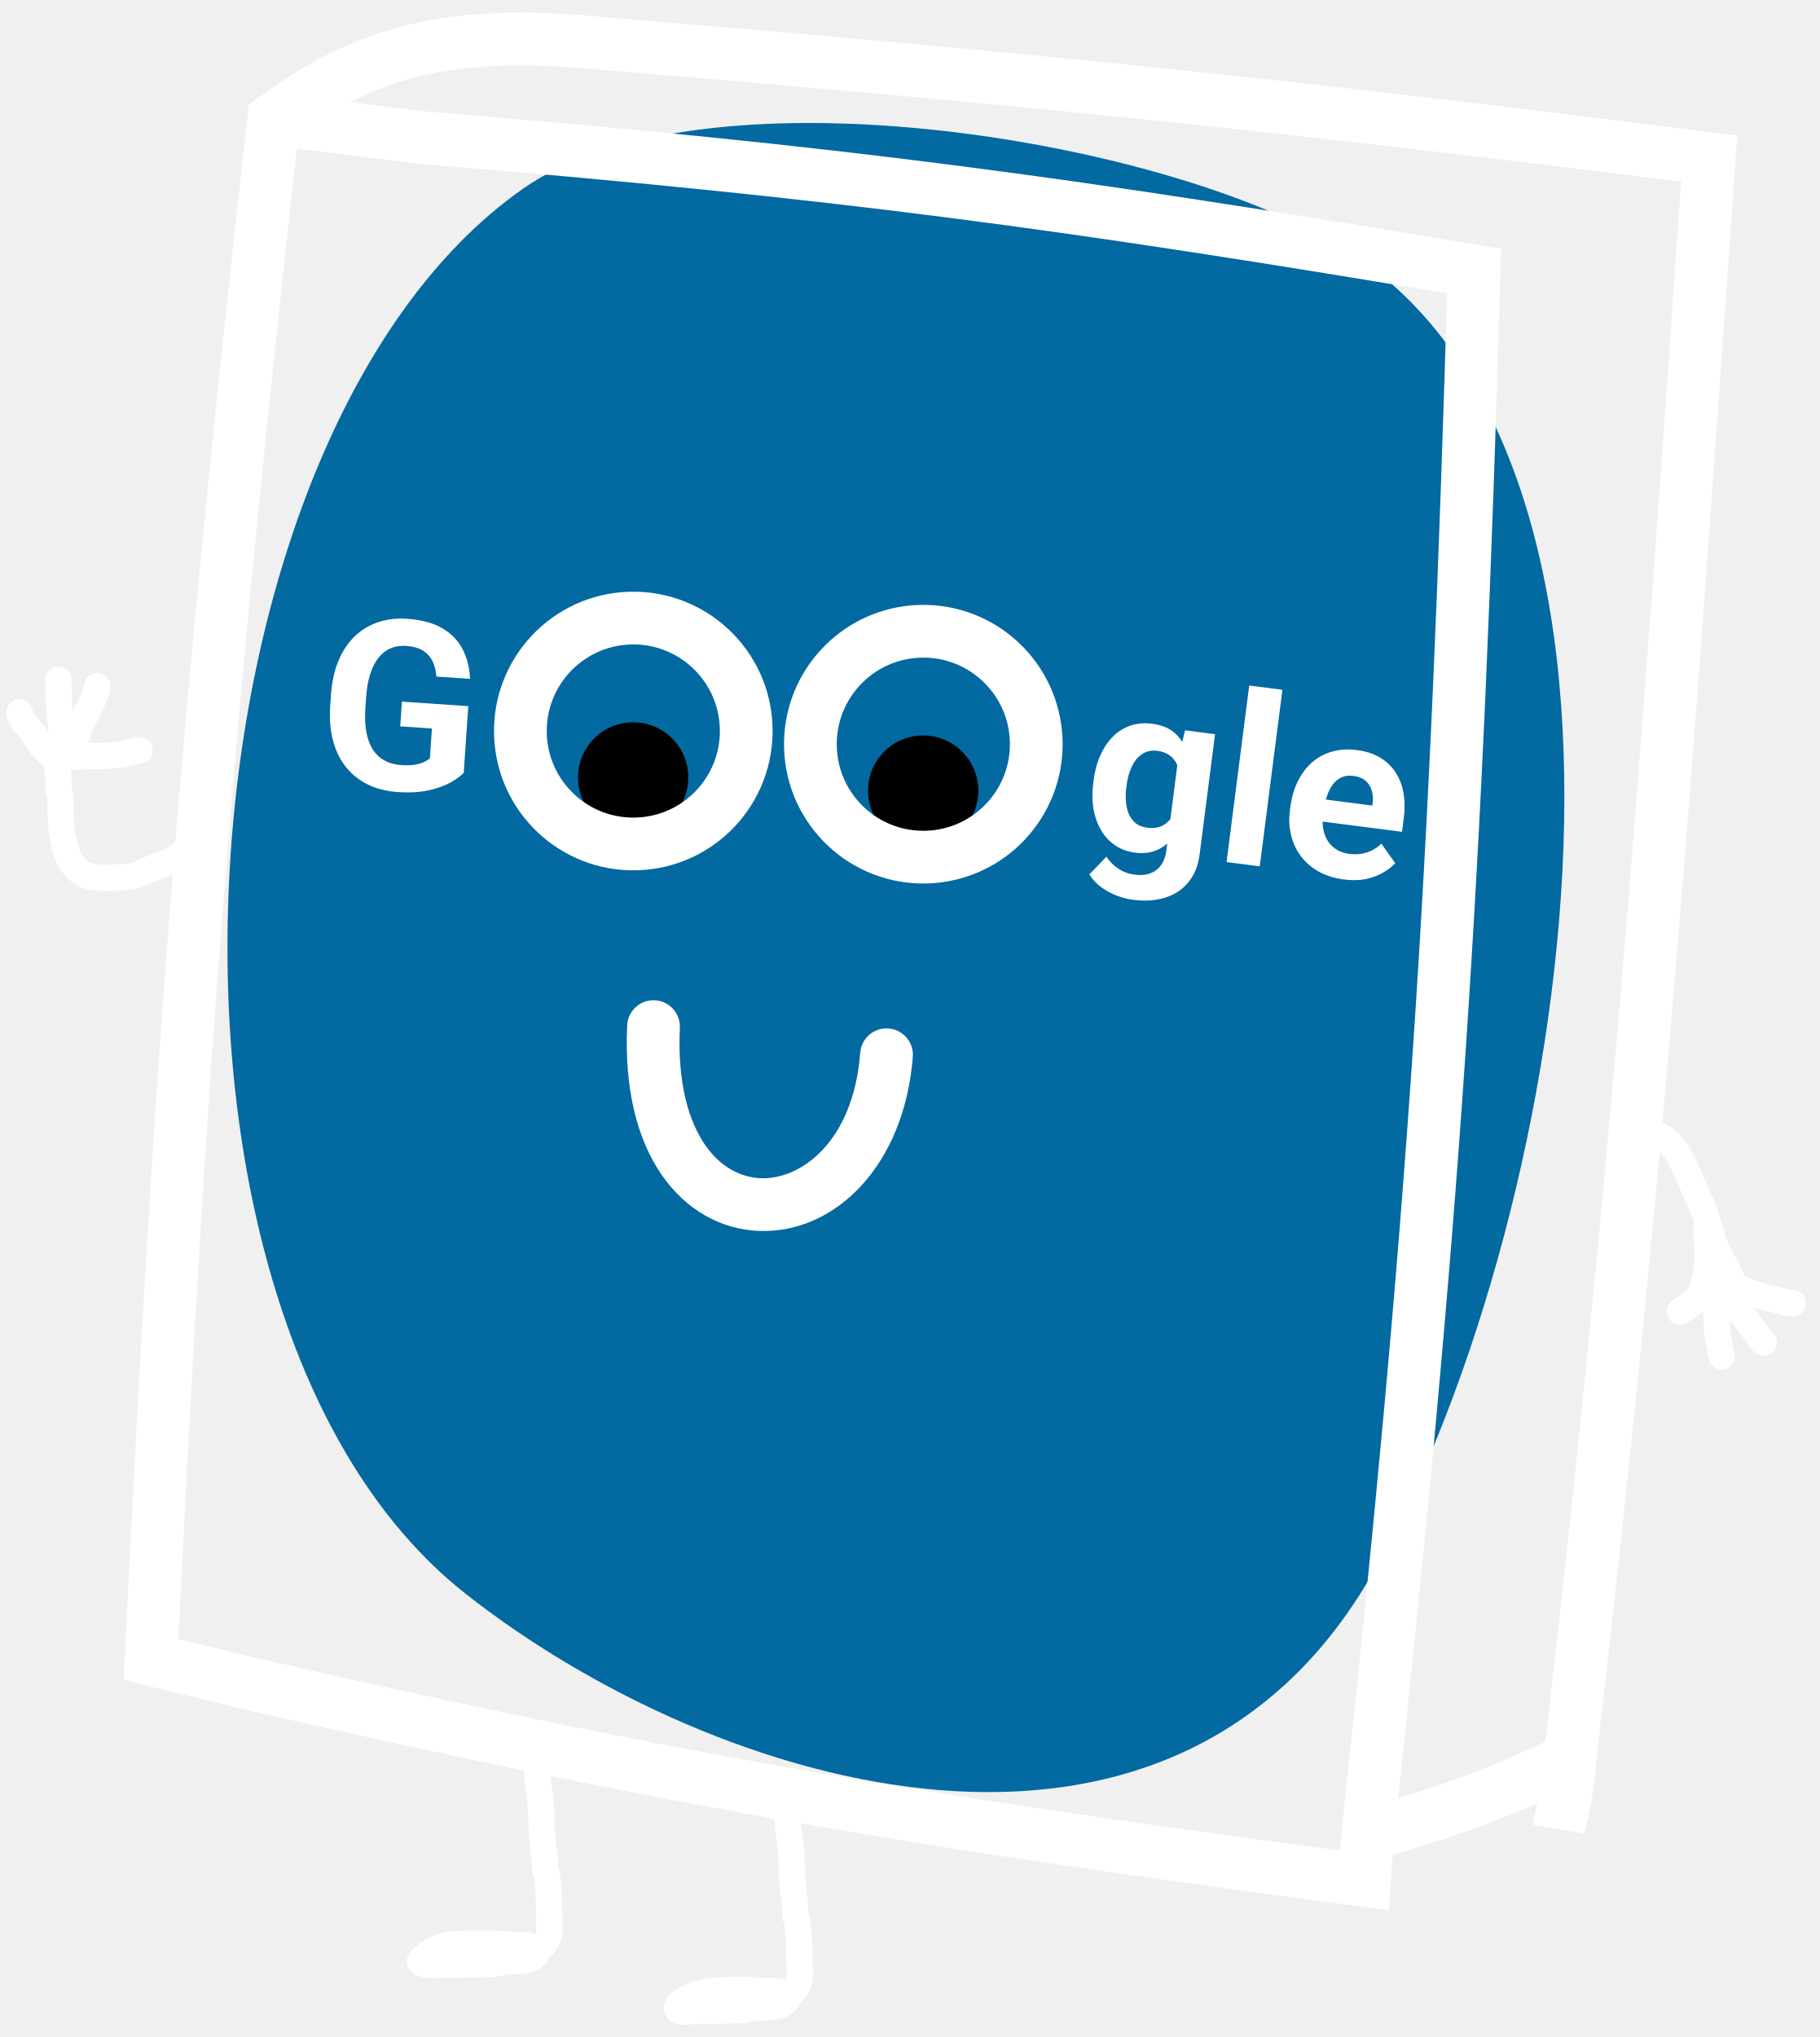
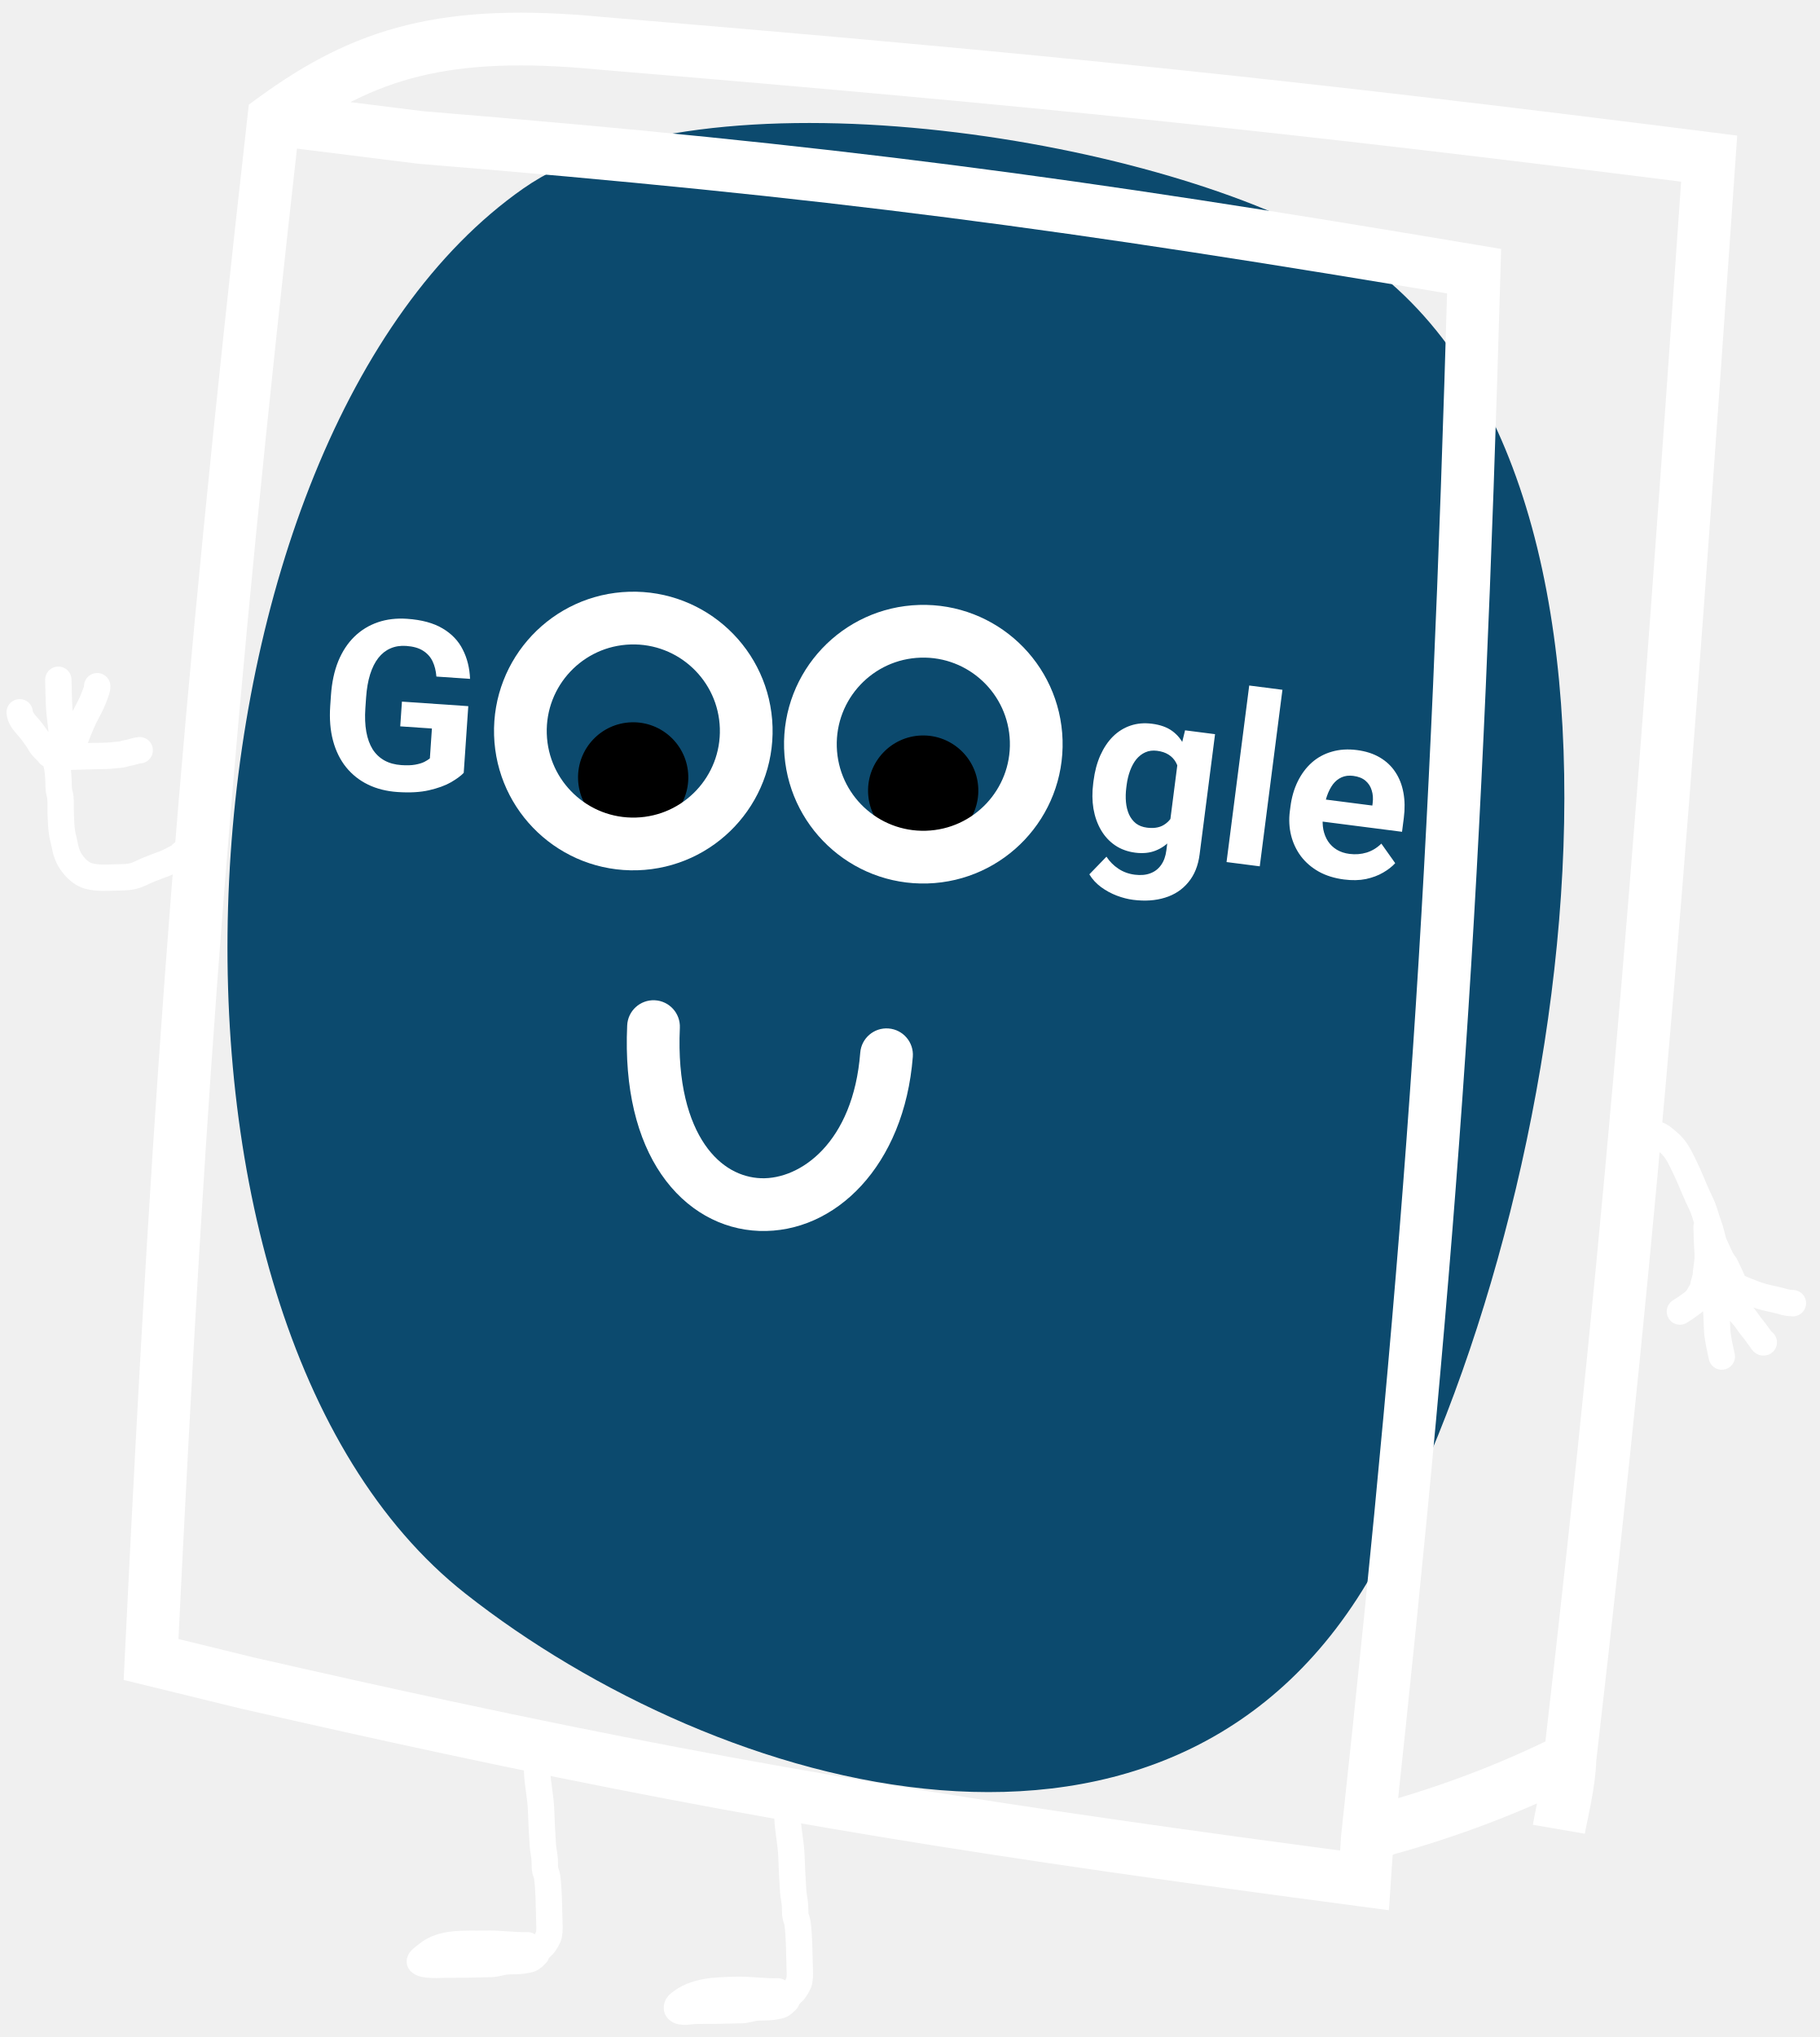
<svg xmlns="http://www.w3.org/2000/svg" width="276" height="309" viewBox="0 0 276 309" fill="none">
  <path d="M118.018 302.085C115.871 302.149 113.742 301.786 111.604 301.85C108.618 301.939 105.341 301.94 102.936 304.031C102.751 304.192 102.598 304.574 102.77 304.807C103.234 305.437 104.864 305.027 105.511 305.028C107.86 305.031 110.2 304.988 112.55 304.918C113.256 304.897 113.877 304.654 114.568 304.561C115.117 304.487 115.685 304.504 116.239 304.487C116.964 304.466 117.58 304.391 118.283 304.213C118.776 304.087 118.975 303.743 119.339 303.433M115.906 302.895L118.431 302.82C118.868 302.807 119.511 302.932 119.849 302.611C119.988 302.479 120.113 302.324 120.264 302.207C120.567 301.974 121.182 300.912 121.258 300.529C121.408 299.76 121.342 298.991 121.319 298.213C121.254 296.045 121.267 293.862 120.994 291.709C120.938 291.272 120.691 290.878 120.659 290.449C120.627 290.005 120.64 289.555 120.619 289.11C120.586 288.381 120.387 287.666 120.341 286.935C120.23 285.186 120.129 283.436 120.077 281.675C120.015 279.619 119.528 277.63 119.467 275.583" stroke="white" stroke-width="4" stroke-linecap="round" />
  <path d="M254.871 198.948C255.231 198.693 255.615 198.497 255.969 198.224C256.445 197.855 257.1 197.49 257.455 196.99C257.636 196.736 257.793 196.455 257.944 196.182C258.067 195.959 258.22 195.782 258.312 195.534C258.393 195.318 258.414 195.073 258.459 194.847C258.52 194.538 258.636 194.24 258.715 193.934C258.821 193.524 258.822 193.119 258.869 192.701C258.932 192.133 259.049 191.57 259.078 190.998C259.122 190.127 259.012 189.267 258.986 188.4L258.918 186.122M261.22 205.78C260.924 204.336 260.55 202.943 260.505 201.462C260.468 200.209 260.435 198.975 260.268 197.733C260.068 196.239 260.221 194.704 260.008 193.213C259.9 192.455 259.97 191.691 259.814 190.938C259.718 190.473 259.682 189.931 259.52 189.489M267.592 203.625C267.465 203.745 267.198 203.251 267.137 203.165C266.906 202.839 266.654 202.526 266.43 202.197C266.22 201.89 265.988 201.613 265.753 201.326C265.373 200.86 265.048 200.345 264.679 199.869C264.451 199.576 264.193 199.316 263.953 199.034C263.676 198.711 263.49 198.344 263.285 197.975C262.915 197.31 262.495 196.668 262.1 196.018C261.786 195.501 261.492 194.996 261.231 194.451C260.989 193.945 260.737 193.435 260.418 192.973M272.011 197.683C271.845 197.654 271.682 197.657 271.513 197.647C271.068 197.622 270.655 197.481 270.228 197.365C269.575 197.189 268.901 197.046 268.24 196.9C267.162 196.661 266.141 196.305 265.124 195.881C263.007 194.998 260.783 194.198 258.83 192.979M262.354 194.453C262.168 193.981 264.443 197.392 261.779 191.969C261.232 191.279 260.903 190.547 260.554 189.741C260.318 189.197 260.022 188.702 259.881 188.115C259.704 187.381 259.519 186.675 259.266 185.963C259.021 185.272 258.797 184.557 258.583 183.856C258.338 183.054 257.957 182.322 257.602 181.563C256.919 180.106 256.366 178.584 255.654 177.14C255.082 175.982 254.562 174.747 253.659 173.791C253.352 173.467 252.977 173.166 252.642 172.868C252.298 172.561 251.91 172.293 251.486 172.115C251.169 171.981 250.896 171.878 250.569 171.782C250.381 171.728 250.166 171.738 250 171.635" stroke="white" stroke-width="4" stroke-linecap="round" />
-   <path d="M70.615 241.744C17.31 199.756 25.378 66.391 79.382 28.601C106.267 9.787 174.648 20.559 202.827 37.059C256.198 68.311 239.124 182.665 208.827 237.609C178.529 292.553 108.783 271.807 70.615 241.744Z" fill="#0369a1" />
+   <path d="M70.615 241.744C17.31 199.756 25.378 66.391 79.382 28.601C106.267 9.787 174.648 20.559 202.827 37.059C256.198 68.311 239.124 182.665 208.827 237.609C178.529 292.553 108.783 271.807 70.615 241.744Z" fill="#0c4a6e" />
  <path d="M223.644 41.135L227.643 41.25L227.743 37.769L224.308 37.191L223.644 41.135ZM207.016 285.242L206.493 289.207L210.718 289.765L211.007 285.514L207.016 285.242ZM37.493 255.298L36.543 259.183L36.572 259.19L36.602 259.197L37.493 255.298ZM41.527 18.071L39.167 14.841L37.749 15.878L37.552 17.623L41.527 18.071ZM91.271 6.578L90.884 10.559L90.911 10.562L90.939 10.564L91.271 6.578ZM259.308 24.061L263.298 24.338L263.56 20.567L259.809 20.093L259.308 24.061ZM207.46 278.726L203.484 278.296L203.475 278.374L203.47 278.454L207.46 278.726ZM22.917 251.732L18.922 251.538L18.762 254.833L21.966 255.617L22.917 251.732ZM210.195 277.483L209.135 273.626L208.829 273.71L208.54 273.842L210.195 277.483ZM103.144 155.912C103.245 153.705 101.538 151.834 99.331 151.733C97.124 151.633 95.254 153.34 95.153 155.547L103.144 155.912ZM138.488 160.311C138.66 158.108 137.013 156.184 134.811 156.012C132.608 155.84 130.684 157.487 130.512 159.689L138.488 160.311ZM63.834 20.855L63.338 24.825L63.423 24.835L63.508 24.842L63.834 20.855ZM67.472 261.957L68.311 258.046L68.311 258.046L67.472 261.957ZM43.887 21.3C50.489 16.475 56.546 13.312 63.662 11.569C70.828 9.814 79.325 9.437 90.884 10.559L91.657 2.597C79.59 1.425 70.111 1.753 61.759 3.799C53.358 5.856 46.356 9.587 39.167 14.841L43.887 21.3ZM90.939 10.564C157.753 16.129 194.548 19.908 258.806 28.03L259.809 20.093C195.428 11.955 158.52 8.165 91.603 2.592L90.939 10.564ZM255.317 23.784C248.412 123.249 244.329 179.04 234.213 266.341L242.16 267.262C252.298 179.768 256.392 123.824 263.298 24.338L255.317 23.784ZM219.646 41.021C217.003 133.131 213.569 185.033 203.484 278.296L211.437 279.156C221.546 185.678 224.994 133.565 227.643 41.25L219.646 41.021ZM203.47 278.454L203.026 284.97L211.007 285.514L211.451 278.997L203.47 278.454ZM38.444 251.412L23.867 247.846L21.966 255.617L36.543 259.183L38.444 251.412ZM26.912 251.926C31.298 161.588 35.134 110.58 45.502 18.518L37.552 17.623C27.163 109.87 23.314 161.049 18.922 251.538L26.912 251.926ZM236.396 263.225C227.536 267.66 218.274 271.114 209.135 273.626L211.255 281.34C220.86 278.7 230.616 275.065 239.977 270.378L236.396 263.225ZM208.54 273.842L205.806 275.084L209.115 282.367L211.849 281.125L208.54 273.842ZM95.153 155.547C94.712 165.189 96.665 172.796 100.346 178.16C104.067 183.582 109.453 186.522 115.182 186.724C126.741 187.133 137.205 176.772 138.488 160.311L130.512 159.689C129.448 173.344 121.409 178.939 115.465 178.729C112.443 178.623 109.328 177.11 106.942 173.633C104.517 170.098 102.758 164.361 103.144 155.912L95.153 155.547ZM240.442 278.161C240.803 276.064 242.088 271.034 242.186 266.896L234.188 266.707C234.108 270.083 233.115 273.564 232.558 276.806L240.442 278.161ZM224.308 37.191C162.438 26.779 127.406 22.045 64.16 16.869L63.508 24.842C126.492 29.997 161.296 34.7 222.981 45.08L224.308 37.191ZM64.329 16.886L42.023 14.102L41.032 22.04L63.338 24.825L64.329 16.886ZM207.54 281.276C151.889 273.924 116.881 268.466 68.311 258.046L66.633 265.868C115.488 276.349 150.725 281.84 206.493 289.207L207.54 281.276ZM68.311 258.046C58.927 256.032 49.034 253.833 38.385 251.398L36.602 259.197C47.28 261.638 57.208 263.846 66.633 265.868L68.311 258.046Z" fill="white" />
  <path d="M80.036 295.085C77.889 295.149 75.76 294.785 73.621 294.849C70.636 294.939 67.088 294.478 64.683 296.569C64.498 296.73 63.542 297.365 63.714 297.598C64.178 298.228 66.882 298.027 67.529 298.028C69.878 298.031 72.218 297.988 74.568 297.918C75.274 297.897 75.895 297.654 76.586 297.561C77.135 297.487 77.703 297.504 78.257 297.487C78.982 297.465 79.597 297.391 80.301 297.212C80.794 297.087 80.993 296.743 81.357 296.433M77.924 295.895L80.449 295.82C80.886 295.807 81.529 295.932 81.867 295.611C82.006 295.479 82.131 295.323 82.282 295.207C82.585 294.974 83.2 293.912 83.276 293.528C83.426 292.76 83.36 291.991 83.337 291.213C83.272 289.045 83.285 286.861 83.012 284.709C82.956 284.272 82.709 283.878 82.677 283.449C82.645 283.005 82.658 282.555 82.637 282.11C82.604 281.381 82.405 280.665 82.359 279.935C82.248 278.186 82.147 276.436 82.095 274.675C82.033 272.619 81.546 270.63 81.485 268.583" stroke="white" stroke-width="4" stroke-linecap="round" />
  <path d="M8.85 103.115C8.894 104.583 8.898 106.059 8.992 107.525C9.061 108.593 9.25 109.639 9.328 110.705C9.371 111.293 9.414 111.8 9.548 112.36C9.603 112.588 9.621 112.814 9.628 113.047M14.746 104.093C14.76 104.555 14.535 105.032 14.381 105.461C14.091 106.27 13.737 107.032 13.323 107.785C12.595 109.11 12.03 110.497 11.496 111.906C11.338 112.325 11.16 112.75 11.026 113.176C10.967 113.367 10.803 113.519 10.759 113.708C10.711 113.913 10.645 114.089 10.579 114.29C10.542 114.402 10.439 114.431 10.443 114.562M21.193 113.807C20.542 113.862 19.931 114.146 19.282 114.238C18.956 114.285 18.626 114.45 18.306 114.471C17.863 114.499 17.426 114.55 16.984 114.596C16.047 114.693 15.081 114.663 14.139 114.691L10.306 114.806M2.986 108.052C3.008 108.796 3.629 109.588 4.116 110.113C4.738 110.783 5.254 111.541 5.779 112.291C5.977 112.574 6.099 112.904 6.324 113.167C6.532 113.412 6.747 113.648 6.981 113.869C7.157 114.035 7.375 114.188 7.456 114.41M8.491 115.245C8.495 115.374 8.477 115.53 8.512 115.656C8.607 116.008 8.676 116.323 8.73 116.694C8.814 117.283 8.857 117.84 8.875 118.44C8.895 119.093 8.87 119.772 9.052 120.406C9.271 121.172 9.177 122.079 9.2 122.871C9.244 124.331 9.246 125.89 9.622 127.309C9.788 127.94 9.871 128.596 10.063 129.22C10.322 130.056 10.697 130.705 11.266 131.369C11.837 132.037 12.617 132.671 13.476 132.893C14.796 133.235 16.122 133.148 17.471 133.107C18.764 133.069 19.961 133.131 21.15 132.554C22.325 131.984 23.565 131.516 24.793 131.072C25.372 130.862 25.952 130.573 26.489 130.267C26.736 130.126 27.165 129.981 27.342 129.761C27.434 129.647 27.665 129.426 27.788 129.374C28.052 129.261 28.387 129.238 28.623 129.071" stroke="white" stroke-width="4" stroke-linecap="round" />
  <path d="M71.047 107.12L70.354 117.238C69.923 117.691 69.274 118.169 68.405 118.673C67.538 119.166 66.435 119.566 65.099 119.874C63.762 120.182 62.164 120.272 60.305 120.144C58.657 120.032 57.173 119.66 55.854 119.029C54.535 118.387 53.421 117.506 52.511 116.386C51.612 115.268 50.952 113.93 50.53 112.374C50.109 110.807 49.966 109.041 50.1 107.077L50.21 105.481C50.344 103.517 50.715 101.786 51.323 100.289C51.942 98.793 52.761 97.551 53.78 96.563C54.8 95.576 55.983 94.853 57.33 94.393C58.677 93.933 60.151 93.758 61.753 93.868C63.974 94.02 65.773 94.507 67.15 95.33C68.527 96.141 69.547 97.209 70.208 98.534C70.881 99.849 71.249 101.331 71.313 102.98L66.209 102.63C66.14 101.756 65.946 100.985 65.628 100.317C65.309 99.65 64.824 99.111 64.17 98.702C63.529 98.294 62.676 98.054 61.612 97.981C60.735 97.921 59.94 98.048 59.225 98.364C58.523 98.668 57.914 99.149 57.399 99.807C56.884 100.464 56.469 101.293 56.154 102.294C55.839 103.294 55.635 104.466 55.543 105.811L55.431 107.442C55.34 108.775 55.388 109.964 55.575 111.011C55.762 112.046 56.083 112.931 56.538 113.667C57.005 114.392 57.601 114.955 58.325 115.357C59.049 115.759 59.908 115.994 60.902 116.062C61.732 116.119 62.427 116.096 62.986 115.994C63.557 115.892 64.018 115.753 64.371 115.578C64.736 115.391 65.019 115.211 65.219 115.037L65.528 110.512L60.723 110.183L60.98 106.43L71.047 107.12Z" fill="white" />
  <path d="M179.792 110.785L184.342 111.369L182 129.606C181.779 131.326 181.208 132.736 180.287 133.834C179.376 134.946 178.201 135.723 176.762 136.164C175.322 136.617 173.701 136.728 171.899 136.496C171.109 136.395 170.285 136.183 169.429 135.86C168.584 135.539 167.789 135.106 167.043 134.561C166.31 134.018 165.719 133.375 165.271 132.632L167.866 129.953C168.36 130.702 168.967 131.311 169.687 131.782C170.405 132.264 171.228 132.565 172.158 132.684C173.065 132.8 173.854 132.73 174.525 132.474C175.194 132.229 175.738 131.809 176.158 131.213C176.575 130.628 176.842 129.889 176.957 128.994L178.744 115.081L179.792 110.785ZM165.858 118.813L165.905 118.447C166.091 117.006 166.433 115.721 166.932 114.592C167.445 113.452 168.081 112.5 168.841 111.735C169.613 110.972 170.499 110.418 171.5 110.074C172.501 109.73 173.595 109.634 174.78 109.787C176.036 109.948 177.058 110.315 177.847 110.889C178.635 111.463 179.248 112.215 179.683 113.146C180.121 114.064 180.416 115.124 180.569 116.325C180.735 117.516 180.817 118.809 180.815 120.203L180.712 121.005C180.369 122.296 179.951 123.483 179.457 124.565C178.964 125.648 178.378 126.577 177.699 127.352C177.022 128.116 176.229 128.676 175.321 129.032C174.425 129.389 173.395 129.493 172.233 129.344C171.071 129.195 170.049 128.821 169.169 128.224C168.3 127.628 167.59 126.857 167.038 125.912C166.486 124.967 166.104 123.89 165.893 122.681C165.694 121.474 165.682 120.185 165.858 118.813ZM170.927 119.092L170.88 119.458C170.78 120.237 170.762 120.973 170.826 121.667C170.891 122.36 171.047 122.989 171.293 123.552C171.553 124.105 171.902 124.558 172.342 124.91C172.794 125.251 173.351 125.465 174.014 125.55C174.932 125.668 175.707 125.572 176.337 125.263C176.969 124.943 177.474 124.458 177.853 123.81C178.232 123.161 178.502 122.393 178.663 121.504L178.956 119.22C179.027 118.484 179.013 117.815 178.913 117.211C178.815 116.596 178.636 116.059 178.376 115.601C178.116 115.142 177.751 114.764 177.281 114.467C176.811 114.171 176.233 113.978 175.547 113.89C174.885 113.805 174.29 113.882 173.763 114.122C173.249 114.351 172.796 114.701 172.405 115.17C172.026 115.642 171.71 116.215 171.457 116.892C171.207 117.557 171.03 118.29 170.927 119.092ZM194.565 104.636L191.125 131.416L186.086 130.769L189.526 103.989L194.565 104.636ZM203.912 133.413C202.448 133.225 201.164 132.824 200.061 132.21C198.96 131.584 198.057 130.8 197.35 129.859C196.656 128.919 196.165 127.869 195.876 126.71C195.59 125.539 195.527 124.325 195.688 123.07L195.778 122.373C195.961 120.943 196.333 119.662 196.892 118.528C197.451 117.395 198.164 116.441 199.032 115.666C199.911 114.893 200.926 114.344 202.079 114.02C203.233 113.683 204.495 113.603 205.867 113.78C207.203 113.951 208.361 114.324 209.338 114.899C210.316 115.473 211.101 116.212 211.694 117.116C212.299 118.02 212.708 119.065 212.922 120.251C213.138 121.424 213.157 122.703 212.979 124.086L212.71 126.178L197.716 124.252L198.146 120.905L208.206 122.197L208.255 121.813C208.345 121.116 208.297 120.478 208.111 119.899C207.939 119.309 207.624 118.82 207.166 118.43C206.708 118.041 206.089 117.796 205.311 117.696C204.648 117.611 204.06 117.683 203.546 117.912C203.032 118.141 202.591 118.498 202.221 118.982C201.863 119.468 201.563 120.056 201.321 120.745C201.092 121.425 200.924 122.183 200.816 123.02L200.727 123.717C200.63 124.473 200.645 125.184 200.772 125.85C200.911 126.518 201.148 127.109 201.483 127.625C201.83 128.142 202.272 128.565 202.809 128.894C203.357 129.224 203.997 129.437 204.73 129.531C205.636 129.647 206.501 129.581 207.325 129.332C208.162 129.073 208.911 128.62 209.573 127.973L211.674 130.936C211.205 131.455 210.595 131.932 209.842 132.367C209.1 132.804 208.231 133.129 207.235 133.344C206.24 133.547 205.132 133.57 203.912 133.413Z" fill="white" />
  <circle cx="96.062" cy="117.93" r="8.365" transform="rotate(-1.71353 96.0622 117.93)" fill="black" />
  <circle cx="96.083" cy="110.89" r="17.134" transform="rotate(-1.71353 96.0833 110.89)" stroke="white" stroke-width="8" />
  <circle cx="140.062" cy="119.93" r="8.365" transform="rotate(-1.71353 140.062 119.93)" fill="black" />
  <circle cx="140.083" cy="112.89" r="17.134" transform="rotate(-1.71353 140.083 112.89)" stroke="white" stroke-width="8" />
</svg>
